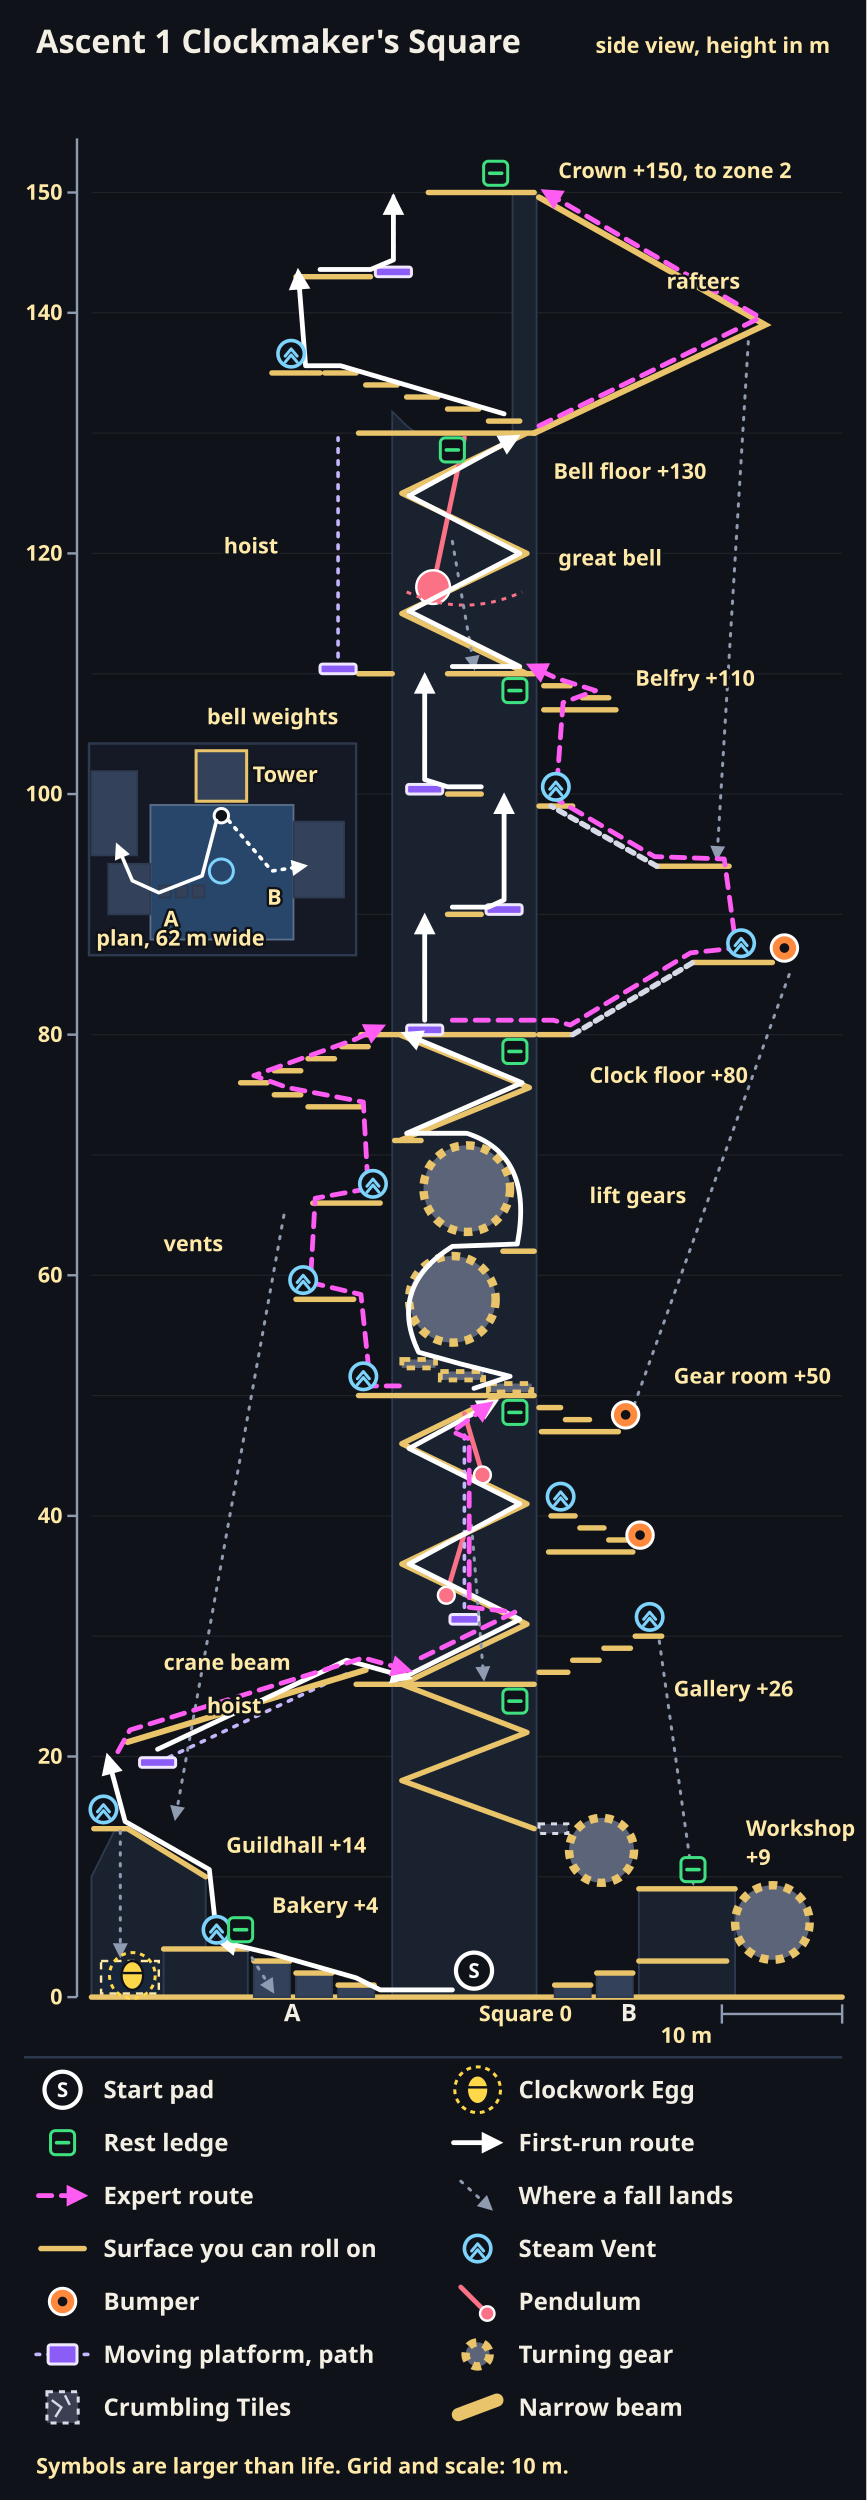
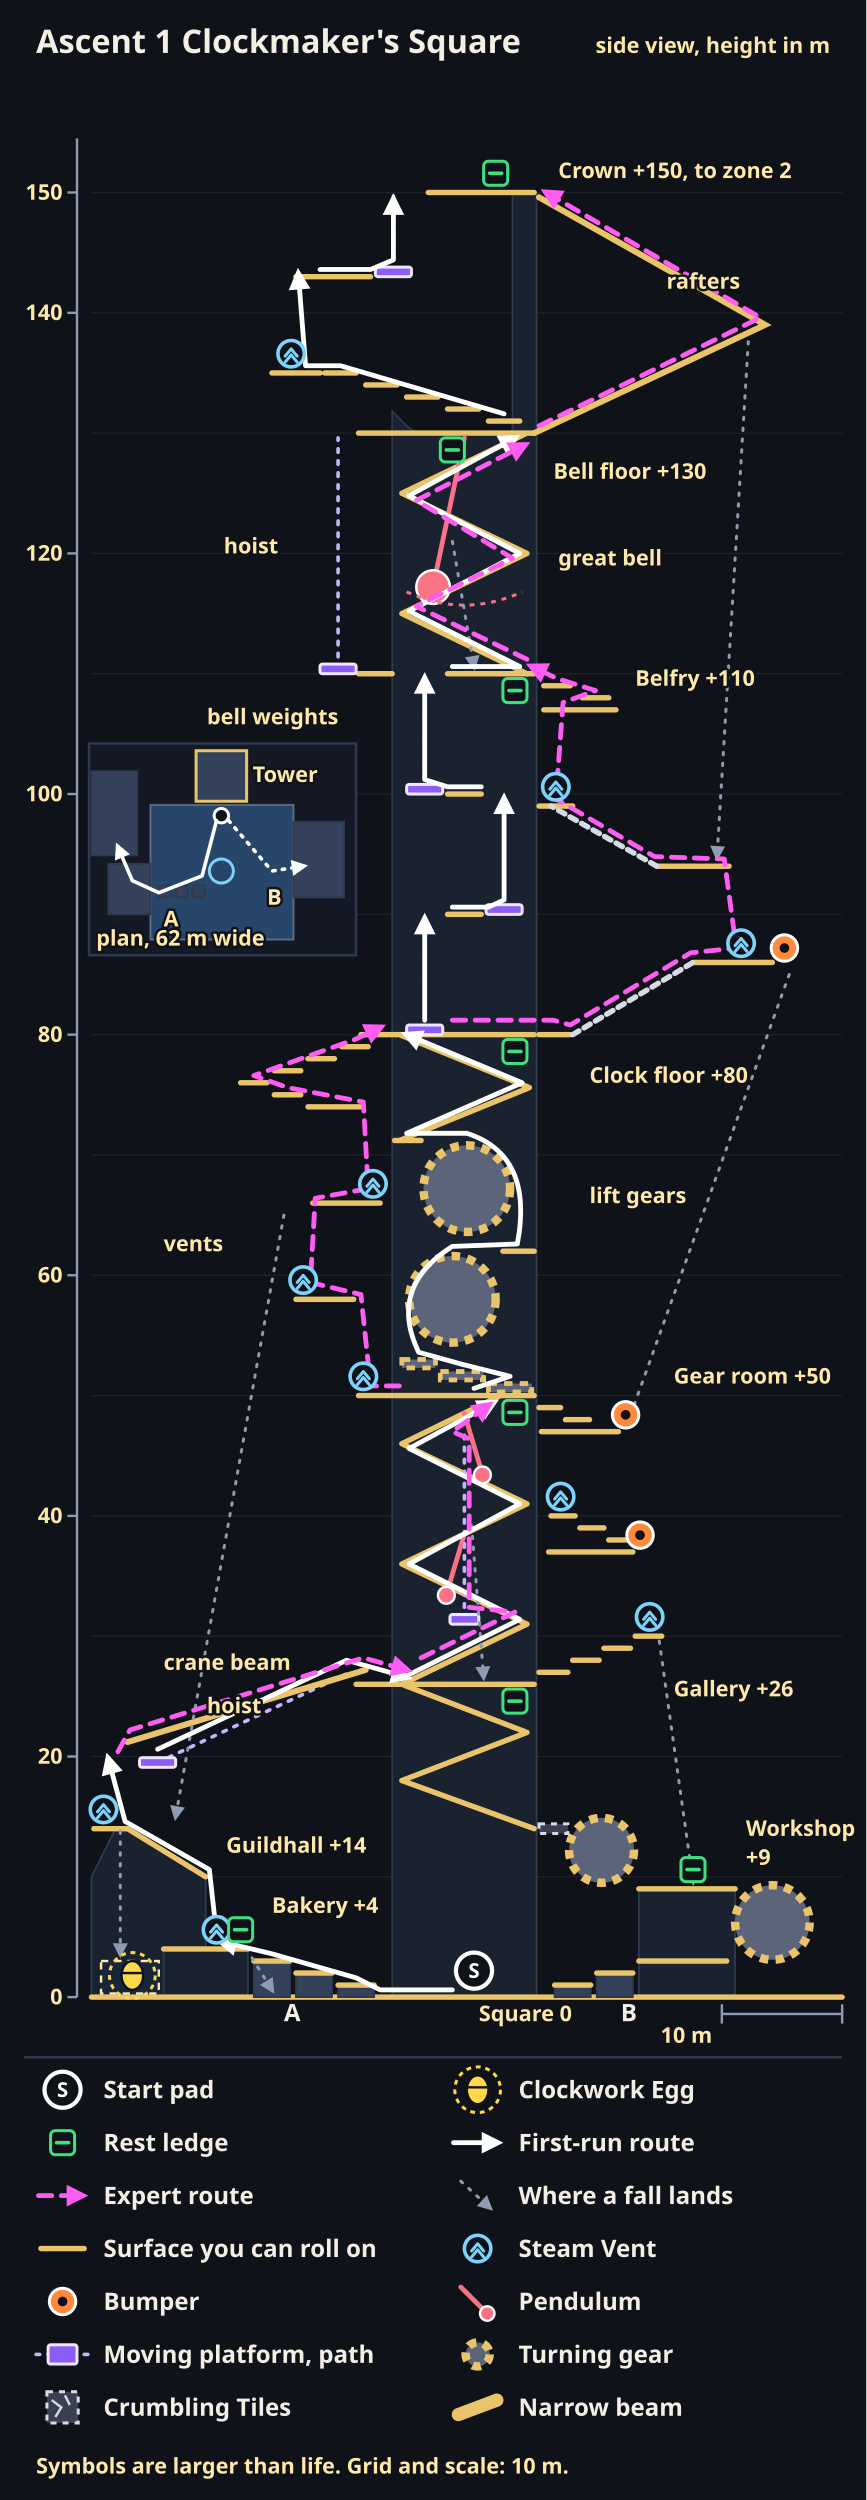
<svg xmlns="http://www.w3.org/2000/svg" viewBox="0 0 720 2078" role="img" aria-labelledby="ascentz1title">
  <style>
.m-bg{fill:#0f1218}
.m-t{font:600 20px system-ui,'Noto Sans','DejaVu Sans',sans-serif;fill:#f4efe4;paint-order:stroke;stroke:#0f1218;stroke-width:4px;stroke-linejoin:round}
.m-h{font-size:27px;font-weight:700}
.m-s{font-size:18px;fill:#ffe9a8}
.m-n{font:700 17px system-ui,'Noto Sans','DejaVu Sans',sans-serif;fill:#0f1218;text-anchor:middle}
.m-mid{text-anchor:middle}
.m-end{text-anchor:end}
.m-grid{stroke:#ffffff;stroke-opacity:.07;stroke-width:1;fill:none}
.m-axis{stroke:#8f9bb0;stroke-width:2;fill:none}
.m-edge{stroke:#8fa0ba;stroke-opacity:.55;stroke-width:1.5}
.e-2{fill:#1b3152}
.e0{fill:#27466a}
.e2{fill:#2a7183}
.e4{fill:#4c8a62}
.e6{fill:#9a8d3c}
.e8{fill:#c98f2b}
.m-dish{fill:#1f3a5a;stroke:#d8a737;stroke-width:2;stroke-dasharray:3 5}
.m-inlay{fill:none;stroke:#d8a737;stroke-width:2;stroke-opacity:.7}
.m-chev{fill:none;stroke:#f4efe4;stroke-opacity:.6;stroke-width:3;stroke-linecap:round;stroke-linejoin:round}
.m-wall{stroke:#aab4c4;stroke-width:5;stroke-linecap:round;fill:none}
.m-pillar{fill:#0b0d12;stroke:#8f9bb0;stroke-width:2}
.m-beam{stroke:#e9c46a;stroke-width:11;stroke-linecap:round;fill:none}
.m-under{fill:#172a44;fill-opacity:.55;stroke:#ffe9a8;stroke-width:2;stroke-dasharray:6 5}
.m-trap{fill:#6d4a1e;stroke:#ffb347;stroke-width:2.5}
.m-trapx{stroke:#ffb347;stroke-width:2.5;fill:none}
.m-crum{fill:#3b3f52;stroke:#d7dbe8;stroke-width:2.5;stroke-dasharray:5 5}
.m-crack{stroke:#d7dbe8;stroke-width:2;fill:none}
.m-mp{fill:#8b5cf6;stroke:#efe7ff;stroke-width:2.5}
.m-mpp{stroke:#c4b5fd;stroke-width:3;stroke-dasharray:3 7;stroke-linecap:round;fill:none}
.m-gear{fill:#5b6478;stroke:#e9c46a;stroke-width:7;stroke-dasharray:7 6}
.m-pend{stroke:#fb7185;stroke-width:4;stroke-linecap:round;fill:none}
.m-pendarc{stroke:#fb7185;stroke-width:2.5;stroke-dasharray:4 5;fill:none}
.m-bob{fill:#fb7185;stroke:#fff;stroke-width:2}
.m-case{fill:none;stroke:#0f1218;stroke-width:9;stroke-opacity:.6;stroke-linejoin:round;stroke-linecap:round}
.m-r1{fill:none;stroke:#ffffff;stroke-width:4;stroke-linejoin:round;stroke-linecap:round;marker-end:url(#ascentz1a1)}
.m-r2{fill:none;stroke:#ff5cf4;stroke-width:4;stroke-dasharray:11 8;stroke-linejoin:round;stroke-linecap:round;marker-end:url(#ascentz1a2)}
.m-sil{fill:#1a2230;stroke:#2d3a4f;stroke-width:1.5}
.m-solid{fill:#33415a;stroke:#2d3a4f;stroke-width:1.5}
.m-walk{fill:none;stroke:#e9c46a;stroke-width:4.5;stroke-linecap:round;stroke-linejoin:round}
.m-ship{fill:#4a3550;stroke:#7a5b83;stroke-width:1.5}
.m-zone{stroke:#8f9bb0;stroke-width:2;stroke-dasharray:10 8;fill:none}
.m-fall{fill:none;stroke:#8f9bb0;stroke-width:2.5;stroke-dasharray:2 7;stroke-linecap:round;marker-end:url(#ascentz1a3)}
.m-box{fill:#141925;stroke:#2d3a4f;stroke-width:2}
</style>
  <defs>
    <marker id="ascentz1a1" viewBox="0 0 10 10" refX="7" refY="5" markerWidth="4.5" markerHeight="4.5" orient="auto-start-reverse">
      <path d="M0 0L10 5L0 10z" fill="#ffffff" />
    </marker>
    <marker id="ascentz1a2" viewBox="0 0 10 10" refX="7" refY="5" markerWidth="4.5" markerHeight="4.5" orient="auto-start-reverse">
      <path d="M0 0L10 5L0 10z" fill="#ff5cf4" />
    </marker>
    <marker id="ascentz1a3" viewBox="0 0 10 10" refX="7" refY="5" markerWidth="5" markerHeight="5" orient="auto-start-reverse">
      <path d="M0 0L10 5L0 10z" fill="#8f9bb0" />
    </marker>
    <g id="ascentz1gem">
      <path d="M0-12L10 0L0 12L-10 0z" fill="#ff3b5f" stroke="#fff" stroke-width="2.5" />
    </g>
    <g id="ascentz1egg">
      <circle r="19" fill="none" stroke="#ffd84a" stroke-width="2.5" stroke-dasharray="4 4" />
      <ellipse rx="9" ry="12" fill="#ffd84a" stroke="#0f1218" stroke-width="2" />
      <path d="M-8-2H8" stroke="#0f1218" stroke-width="2" />
    </g>
    <g id="ascentz1start">
      <circle r="15" fill="#0f1218" stroke="#fff" stroke-width="3.5" />
      <text class="m-n" y="6" style="fill:#fff">S</text>
    </g>
    <g id="ascentz1finish">
      <circle r="15" fill="#fff" stroke="#0f1218" stroke-width="2.5" />
      <text class="m-n" y="6">F</text>
    </g>
    <g id="ascentz1cp">
      <path d="M-6 13V-14" stroke="#fff" stroke-width="3" stroke-linecap="round" />
      <path d="M-5-14L13-7L-5 0z" fill="#3ee07f" stroke="#fff" stroke-width="2" />
    </g>
    <g id="ascentz1bump">
      <circle r="11" fill="#ff8a3d" stroke="#fff" stroke-width="2.5" />
      <circle r="4" fill="#0f1218" />
    </g>
    <g id="ascentz1vent">
      <circle r="11" fill="#0f1218" stroke="#7dd3fc" stroke-width="3" />
      <path d="M-5 2L0-4L5 2M-5 7L0 1L5 7" fill="none" stroke="#7dd3fc" stroke-width="2.5" stroke-linecap="round" stroke-linejoin="round" />
    </g>
    <g id="ascentz1spring">
      <circle r="12" fill="#b6f03c" stroke="#0f1218" stroke-width="2" />
      <path d="M-6 6L6 3L-6-1L6-4L-2-8" fill="none" stroke="#0f1218" stroke-width="2.5" stroke-linecap="round" stroke-linejoin="round" />
    </g>
    <g id="ascentz1rest">
      <rect x="-10" y="-10" width="20" height="20" rx="4" fill="#0f1218" stroke="#3ee07f" stroke-width="2.5" />
      <path d="M-5 0H5" stroke="#3ee07f" stroke-width="3" stroke-linecap="round" />
    </g>
    <g id="ascentz1gate">
      <path d="M-12 14V-6A12 12 0 0 1 12-6V14" fill="none" stroke="#fff" stroke-width="4" stroke-linecap="round" />
      <path d="M-5 14V-4M5 14V-4M0 14V-8" stroke="#fff" stroke-width="2" />
    </g>
  </defs>
  <rect class="m-bg" width="720" height="2078" />
  <text class="m-t m-h" x="30" y="44">Ascent 1 Clockmaker's Square</text>
  <text class="m-t m-s m-end" x="690" y="44">side view, height in m</text>
  <g transform="translate(0,70)">
    <g transform="translate(76,1590)">
      <path class="m-grid" d="M0 0H624M0-100H624M0-200H624M0-300H624M0-400H624M0-500H624M0-600H624M0-700H624M0-800H624M0-900H624M0-1000H624M0-1100H624M0-1200H624M0-1300H624M0-1400H624M0-1500H624" />
      <path class="m-axis" d="M-12 0V-1545M-20 0H-12M-20-200H-12M-20-400H-12M-20-600H-12M-20-800H-12M-20-1000H-12M-20-1200H-12M-20-1400H-12M-20-1500H-12" />
      <text class="m-t m-s m-end" x="-24" y="6">0</text>
      <text class="m-t m-s m-end" x="-24" y="-194">20</text>
      <text class="m-t m-s m-end" x="-24" y="-394">40</text>
      <text class="m-t m-s m-end" x="-24" y="-594">60</text>
      <text class="m-t m-s m-end" x="-24" y="-794">80</text>
      <text class="m-t m-s m-end" x="-24" y="-994">100</text>
      <text class="m-t m-s m-end" x="-24" y="-1194">120</text>
      <text class="m-t m-s m-end" x="-24" y="-1394">140</text>
      <text class="m-t m-s m-end" x="-24" y="-1494">150</text>
      <path class="m-sil" d="M0 0V-100L20-140H30L95-100V0z" />
      <rect class="m-sil" x="60" y="-40" width="70" height="40" />
      <rect class="m-sil" x="455" y="-90" width="80" height="90" />
      <path class="m-sil" d="M250 0V-1318L262-1306L270-1300H350V-1500H370V0z" />
      <path class="m-walk" d="M0 0H624" />
      <rect class="m-solid" x="205" y="-10" width="30" height="10" />
      <rect class="m-solid" x="170" y="-20" width="30" height="20" />
      <rect class="m-solid" x="135" y="-30" width="30" height="30" />
      <path class="m-walk" d="M205-10H235M170-20H200M135-30H165M60-40H130M95-100L30-140H2" />
      <rect class="m-under" x="8" y="-30" width="48" height="27" />
      <path class="m-fall" d="M24-138V-36" />
      <path class="m-mpp" d="M55-195L215-270" />
      <rect class="m-mp" x="40" y="-199" width="30" height="8" rx="2" />
      <path class="m-beam" d="M30-212L228-272" style="stroke-width:5" />
      <path class="m-walk" d="M220-260H250M252-260H368" />
      <rect class="m-solid" x="385" y="-10" width="30" height="10" />
      <rect class="m-solid" x="420" y="-20" width="30" height="20" />
      <path class="m-walk" d="M385-10H415M420-20H450M455-30H528M455-90H535M368-140L258-180L362-220L258-260" />
      <circle class="m-gear" cx="566" cy="-62" r="31" />
      <circle class="m-gear" cx="424" cy="-122" r="27" />
      <rect class="m-crum" x="372" y="-144" width="24" height="8" />
      <path class="m-walk" d="M258-260L362-310L258-360L362-410L258-460L340-500M252-500H368" />
      <path class="m-pend" d="M310-385L296-338" />
      <circle class="m-bob" cx="295" cy="-334" r="7" />
      <path class="m-pend" d="M310-485L324-438" />
      <circle class="m-bob" cx="325" cy="-434" r="7" />
      <path class="m-mpp" d="M310-314V-470" />
      <rect class="m-mp" x="298" y="-318" width="24" height="8" rx="2" />
      <path class="m-walk" d="M372-270H396M400-280H422M426-290H448M452-300H474M380-370H450M430-380H450M406-390H426M382-400H402M374-470H438M394-480H414M372-490H390" />
      <rect class="m-gear" x="330" y="-510" width="36" height="7" style="stroke-width:4" />
      <rect class="m-gear" x="290" y="-520" width="36" height="7" style="stroke-width:4" />
      <rect class="m-gear" x="258" y="-530" width="28" height="7" style="stroke-width:4" />
      <circle class="m-gear" cx="300" cy="-580" r="36" />
      <circle class="m-gear" cx="312" cy="-672" r="36" />
      <path class="m-walk" d="M342-620H368M252-712H274M256-712L364-756L256-800M252-800H368" />
      <path class="m-walk" d="M222-500H250M170-580H218M184-660H240M180-740H226M152-750H174M124-760H146M152-770H174M180-780H202M208-790H230M224-800H250" />
      <path class="m-mpp" d="M277-804V-900M343-904V-1000M277-1004V-1100" />
      <rect class="m-mp" x="262" y="-808" width="30" height="8" rx="2" />
      <rect class="m-mp" x="328" y="-908" width="30" height="8" rx="2" />
      <rect class="m-mp" x="262" y="-1008" width="30" height="8" rx="2" />
      <path class="m-walk" d="M296-900H324M296-1000H324M296-1100H368" />
      <path class="m-walk" d="M372-800H398M500-860H566M470-940H530M372-990H400M376-1070H436M408-1080H430M376-1090H398" />
      <path class="m-walk" d="M400-800L500-860M470-940L382-990" style="stroke:#d7dbe8;stroke-dasharray:6 5" />
      <path class="m-walk" d="M362-1100L258-1150L362-1200L258-1250L362-1300M252-1300H368" />
      <path class="m-pend" d="M310-1296L286-1182" />
      <circle class="m-bob" cx="284" cy="-1172" r="14" />
      <path class="m-pendarc" d="M262-1168Q310-1146 358-1168" />
      <path class="m-walk" d="M222-1100H250M222-1300H250" />
      <path class="m-mpp" d="M205-1104V-1296" />
      <rect class="m-mp" x="190" y="-1108" width="30" height="8" rx="2" />
      <path class="m-walk" d="M330-1310H356M296-1320H322M262-1330H288M228-1340H254M194-1350H220M150-1350H190M170-1430H232M280-1500H368" />
      <path class="m-mpp" d="M251-1434V-1500" />
      <rect class="m-mp" x="236" y="-1438" width="30" height="8" rx="2" />
      <path class="m-beam" d="M368-1300L560-1390L372-1496" style="stroke-width:5" />
      <path class="m-fall" d="M124-48L150-6" />
      <path class="m-fall" d="M316-392L326-266" />
      <path class="m-fall" d="M472-296L500-96" />
      <path class="m-fall" d="M160-650L70-150" />
      <path class="m-fall" d="M580-850L446-478" />
      <path class="m-fall" d="M300-1210L318-1106" />
      <path class="m-fall" d="M546-1376L520-948" />
      <path class="m-r1" d="M300-6H240L220-16L185-26L150-36L108-46" />
      <path class="m-r1" d="M104-52L98-106L28-146L14-198" />
      <path class="m-r1" d="M55-206L212-280L262-266" />
      <path class="m-r1" d="M264-268L356-314L264-360L356-410L264-456L334-494" />
      <path class="m-r1" d="M318-506L348-516L308-526L272-536Q246-590 300-624L354-626Q368-700 312-718L262-718L358-760L262-800" />
      <path class="m-r1" d="M277-812V-896" />
      <path class="m-r1" d="M300-906H330L343-912V-996" />
      <path class="m-r1" d="M324-1006H296L277-1012V-1096" />
      <path class="m-r1" d="M300-1106H356L264-1152L356-1200L264-1248L352-1296" />
      <path class="m-r1" d="M343-1316L309-1326L275-1336L241-1346L207-1356H178L172-1432" />
      <path class="m-r1" d="M190-1436H232L251-1444V-1494" />
      <path class="m-r2" d="M22-204L32-222L226-282L262-272" />
      <path class="m-r2" d="M274-282L352-320L314-324V-464L300-470L330-492" />
      <path class="m-r2" d="M256-508H232L224-584L182-594L186-664L230-672L226-744L163-756L135-766L163-776L191-786L219-796L240-806" />
      <path class="m-r2" d="M300-812H384L398-808L498-868L536-872L526-946L468-948L386-996L392-1076L419-1086L387-1096L366-1106" />
+       <path class="m-r2" d="M362-1112L270-1156L350-1196L270-1244L360-1290" />
      <path class="m-r2" d="M372-1306L556-1396L378-1500" />
      <use href="#ascentz1start" x="318" y="-22" />
      <use href="#ascentz1vent" x="104" y="-56" />
      <use href="#ascentz1vent" x="10" y="-156" />
      <use href="#ascentz1vent" x="464" y="-316" />
      <use href="#ascentz1vent" x="390" y="-416" />
      <use href="#ascentz1vent" x="226" y="-516" />
      <use href="#ascentz1vent" x="176" y="-596" />
      <use href="#ascentz1vent" x="234" y="-676" />
      <use href="#ascentz1vent" x="540" y="-876" />
      <use href="#ascentz1vent" x="386" y="-1006" />
      <use href="#ascentz1vent" x="166" y="-1366" />
      <use href="#ascentz1bump" x="456" y="-384" />
      <use href="#ascentz1bump" x="444" y="-484" />
      <use href="#ascentz1bump" x="576" y="-872" />
      <use href="#ascentz1egg" x="34" y="-18" />
      <use href="#ascentz1rest" x="124" y="-56" />
      <use href="#ascentz1rest" x="500" y="-106" />
      <use href="#ascentz1rest" x="352" y="-246" />
      <use href="#ascentz1rest" x="352" y="-486" />
      <use href="#ascentz1rest" x="352" y="-786" />
      <use href="#ascentz1rest" x="352" y="-1086" />
      <use href="#ascentz1rest" x="300" y="-1286" />
      <use href="#ascentz1rest" x="336" y="-1516" />
      <text class="m-t m-s" x="150" y="-70">Bakery +4</text>
      <text class="m-t m-s" x="112" y="-120">Guildhall +14</text>
      <text class="m-t m-s" x="96" y="-236">hoist</text>
      <text class="m-t m-s" x="60" y="-272">crane beam</text>
      <text class="m-t m-s" x="544" y="-134">Workshop</text>
      <text class="m-t m-s" x="544" y="-110">+9</text>
      <text class="m-t m-s" x="484" y="-250">Gallery +26</text>
      <text class="m-t m-s" x="484" y="-510">Gear room +50</text>
      <text class="m-t m-s" x="414" y="-660">lift gears</text>
      <text class="m-t m-s" x="60" y="-620">vents</text>
      <text class="m-t m-s" x="414" y="-760">Clock floor +80</text>
      <text class="m-t m-s" x="96" y="-1058">bell weights</text>
      <text class="m-t m-s" x="452" y="-1090">Belfry +110</text>
      <text class="m-t m-s" x="110" y="-1200">hoist</text>
      <text class="m-t m-s" x="388" y="-1190">great bell</text>
      <text class="m-t m-s" x="384" y="-1262">Bell floor +130</text>
      <text class="m-t m-s" x="478" y="-1420">rafters</text>
      <text class="m-t m-s" x="388" y="-1512">Crown +150, to zone 2</text>
      <text class="m-t m-s" x="322" y="20">Square 0</text>
      <text class="m-t" x="160" y="20">A</text>
      <text class="m-t" x="440" y="20">B</text>
      <path class="m-axis" d="M524 14H624M524 6V22M624 6V22" />
      <text class="m-t m-s m-end" x="516" y="38">10 m</text>
      <g transform="translate(0,-1040)">
        <rect class="m-box" x="-2" y="-2" width="222" height="176" />
        <rect class="e0 m-edge" x="49" y="49" width="119" height="112" />
        <rect class="m-solid" x="0" y="21" width="38" height="70" />
        <rect class="m-solid" x="14" y="98" width="35" height="42" />
        <rect class="m-solid" x="168" y="63" width="42" height="63" />
        <rect class="m-solid" x="87" y="4" width="42" height="42" style="stroke:#e9c46a;stroke-width:2.5" />
        <rect class="m-solid" x="56" y="116" width="10" height="10" />
        <rect class="m-solid" x="70" y="116" width="10" height="10" />
        <rect class="m-solid" x="84" y="116" width="10" height="10" />
        <circle cx="108" cy="104" r="10" fill="none" stroke="#7dd3fc" stroke-width="2.5" />
        <circle cx="108" cy="58" r="6" fill="#0f1218" stroke="#fff" stroke-width="2.5" />
        <path class="m-r1" d="M104 62L92 108L56 122L34 112L22 84" style="stroke-width:3" />
        <path class="m-r1" d="M114 62L150 104L176 100" style="stroke-width:3;stroke-dasharray:2 6" />
        <text class="m-t m-s" x="134" y="30">Tower</text>
        <text class="m-t m-s" x="60" y="150">A</text>
        <text class="m-t m-s" x="146" y="132">B</text>
        <text class="m-t m-s" x="4" y="166">plan, 62 m wide</text>
      </g>
    </g>
  </g>
  <path d="M20 1710H700" stroke="#2d3a4f" stroke-width="2" />
  <g transform="translate(52,1737)">
    <use href="#ascentz1start" />
  </g>
  <text class="m-t" x="86" y="1744">Start pad</text>
  <g transform="translate(397,1737)">
    <use href="#ascentz1egg" />
  </g>
  <text class="m-t" x="431" y="1744">Clockwork Egg</text>
  <g transform="translate(52,1781)">
    <use href="#ascentz1rest" />
  </g>
  <text class="m-t" x="86" y="1788">Rest ledge</text>
  <g transform="translate(397,1781)">
    <path class="m-r1" d="M-20 0H16" />
  </g>
  <text class="m-t" x="431" y="1788">First-run route</text>
  <g transform="translate(52,1825)">
    <path class="m-r2" d="M-20 0H16" />
  </g>
  <text class="m-t" x="86" y="1832">Expert route</text>
  <g transform="translate(397,1825)">
    <path class="m-fall" d="M-14-12L10 10" />
  </g>
  <text class="m-t" x="431" y="1832">Where a fall lands</text>
  <g transform="translate(52,1869)">
    <path class="m-walk" d="M-18 0H18" />
  </g>
  <text class="m-t" x="86" y="1876">Surface you can roll on</text>
  <g transform="translate(397,1869)">
    <use href="#ascentz1vent" />
  </g>
  <text class="m-t" x="431" y="1876">Steam Vent</text>
  <g transform="translate(52,1913)">
    <use href="#ascentz1bump" />
  </g>
  <text class="m-t" x="86" y="1920">Bumper</text>
  <g transform="translate(397,1913)">
    <path class="m-pend" d="M-14-12L6 8" />
    <circle class="m-bob" cx="8" cy="10" r="6" />
  </g>
  <text class="m-t" x="431" y="1920">Pendulum</text>
  <g transform="translate(52,1957)">
    <path class="m-mpp" d="M-22 0H22" />
    <rect class="m-mp" x="-12" y="-8" width="24" height="16" rx="2" />
  </g>
  <text class="m-t" x="86" y="1964">Moving platform, path</text>
  <g transform="translate(397,1957)">
    <circle class="m-gear" r="10" />
  </g>
  <text class="m-t" x="431" y="1964">Turning gear</text>
  <g transform="translate(52,2001)">
    <rect class="m-crum" x="-13" y="-13" width="26" height="26" />
    <path class="m-crack" d="M-9-6L-1 0L-6 8M2-10L6-2" />
  </g>
  <text class="m-t" x="86" y="2008">Crumbling Tiles</text>
  <g transform="translate(397,2001)">
    <path class="m-beam" d="M-16 6L16-6" />
  </g>
  <text class="m-t" x="431" y="2008">Narrow beam</text>
  <text class="m-t m-s" x="30" y="2056">Symbols are larger than life. Grid and scale: 10 m.</text>
</svg>
